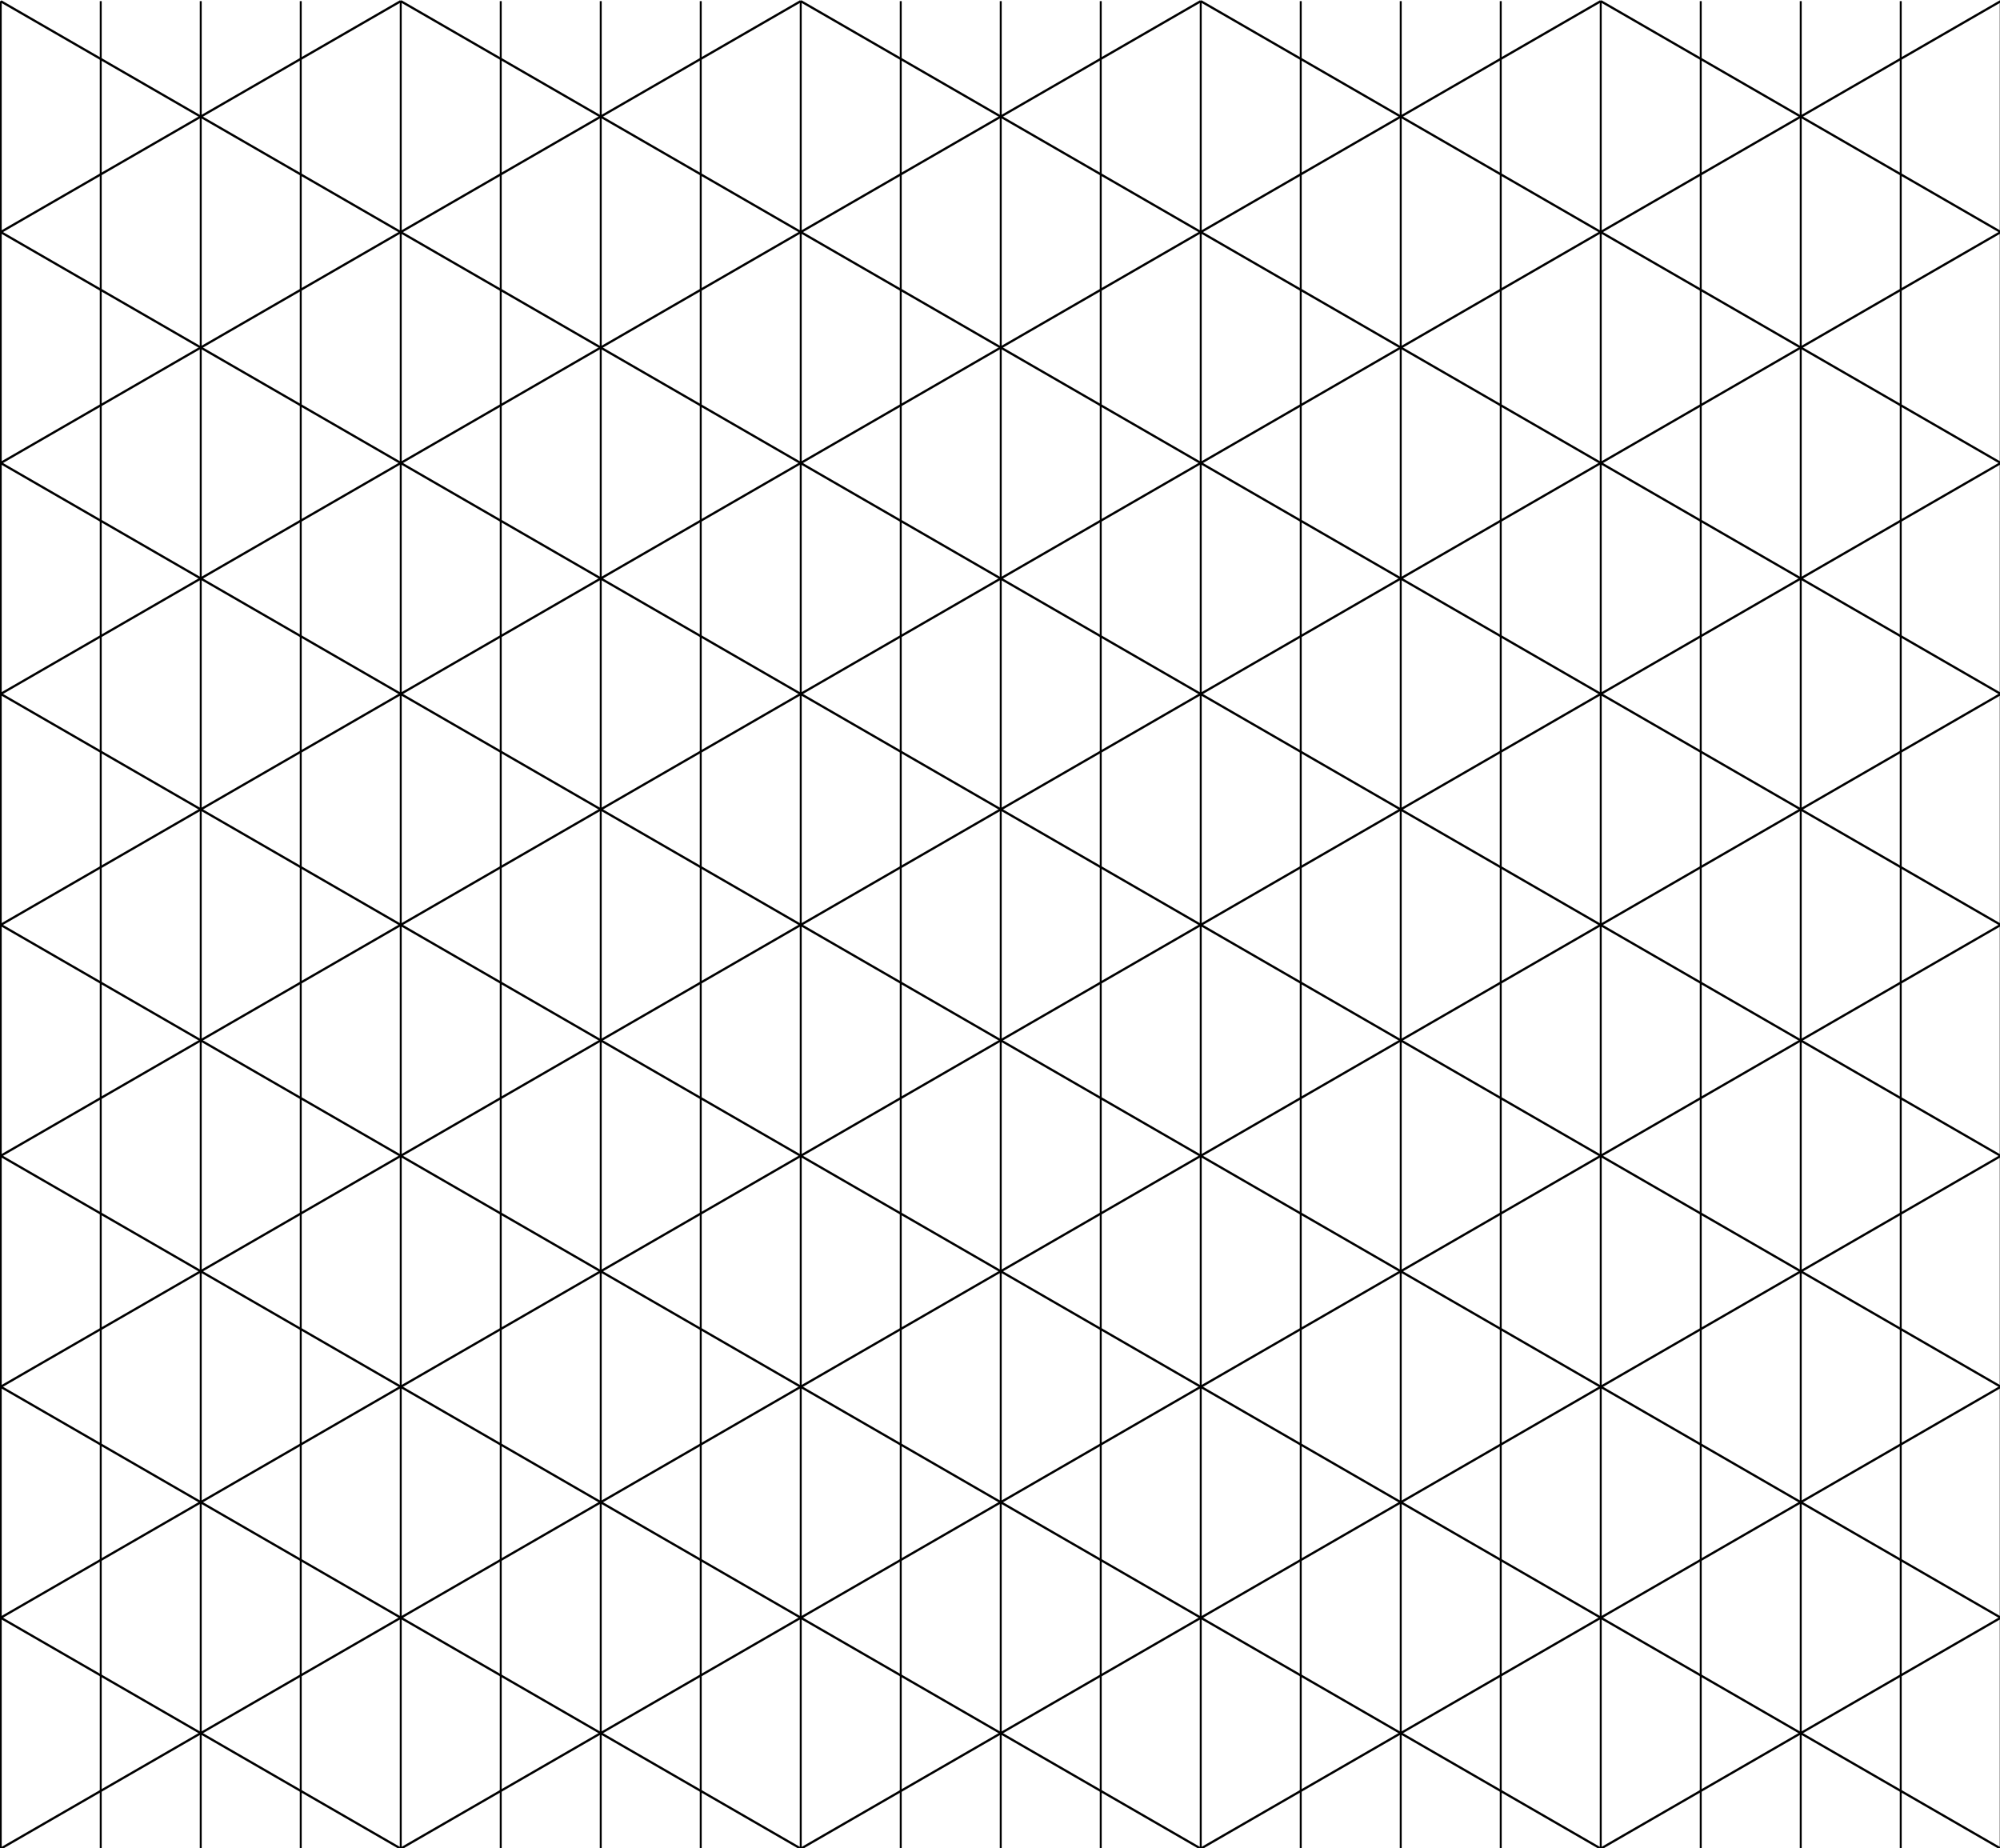
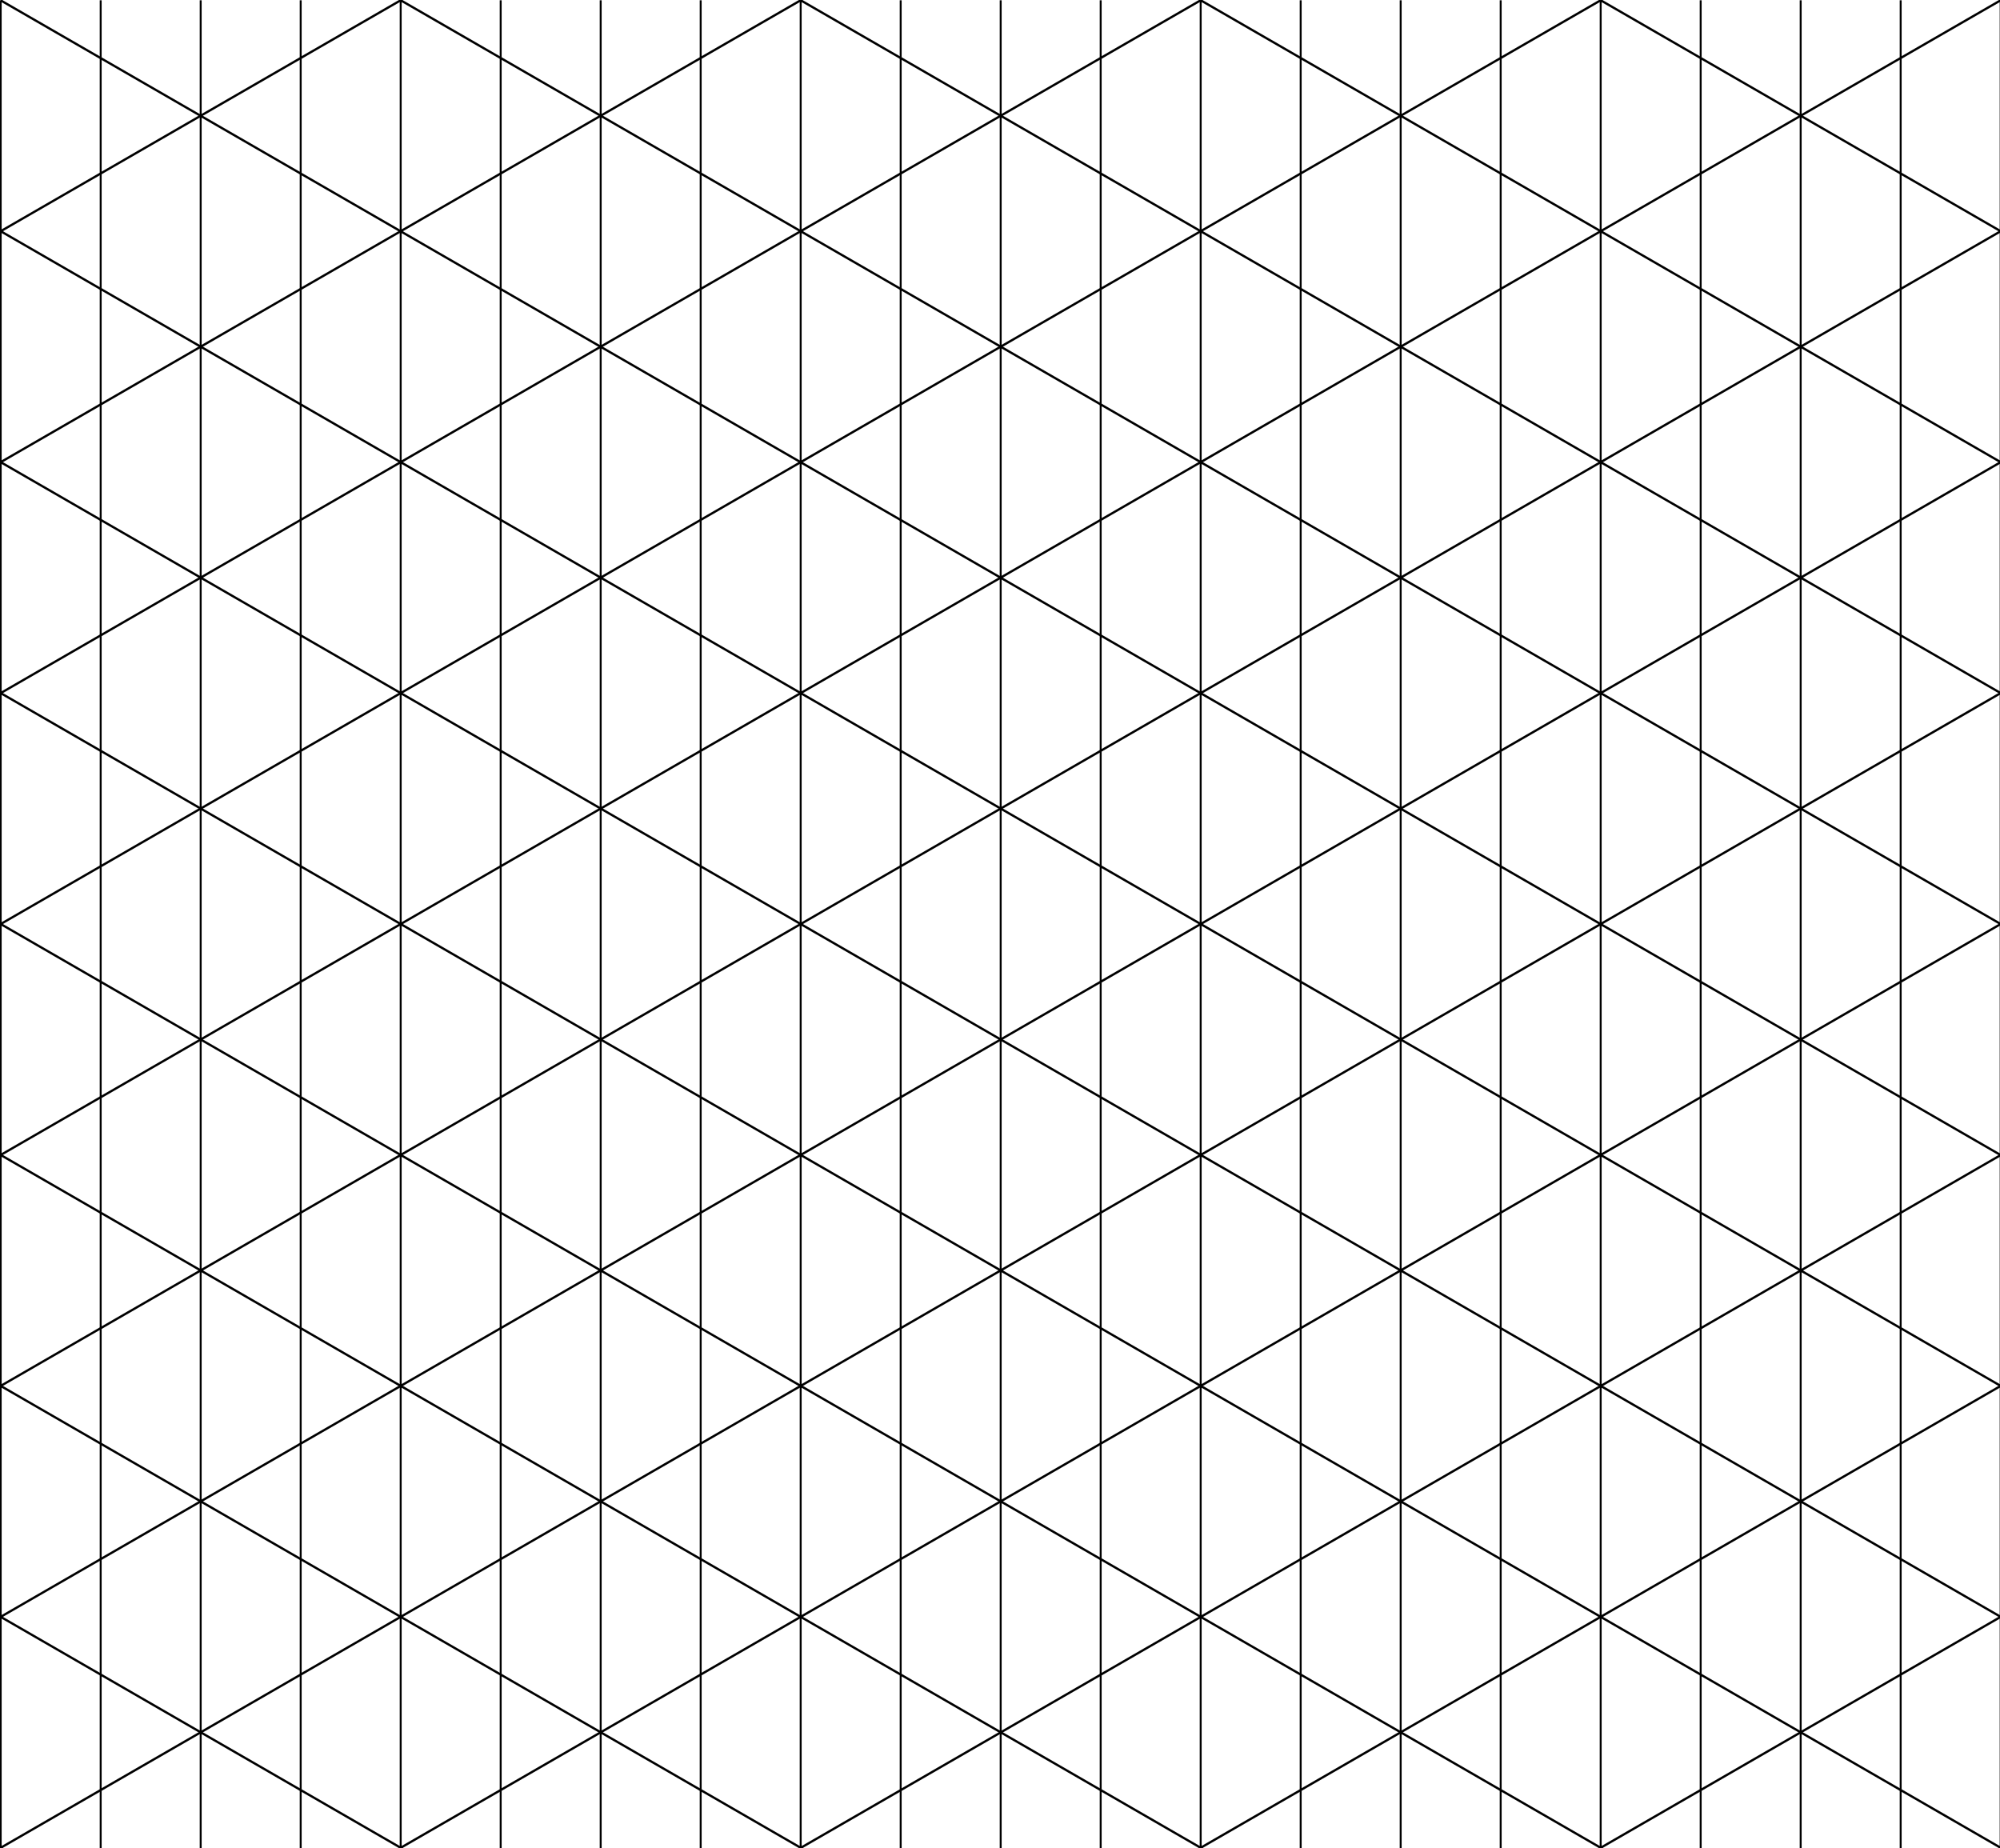
- <svg xmlns="http://www.w3.org/2000/svg" width="1000" height="923.752" viewBox="0 0 132.292 122.205" version="1.1" id="svg8">
+ <svg xmlns="http://www.w3.org/2000/svg" width="500" height="461.87" viewBox="0 0 66.146 61.102" version="1.1" id="svg8">
  <defs id="defs2" />
-   <g id="layer1" transform="translate(0,-52.5906)">
-     <g id="g1110" transform="matrix(0.5,0,0,0.5,-0.01497984,36.45692)" style="stroke:#000000;stroke-opacity:1">
+   <g id="layer1" transform="translate(0,-113.6937)">
+     <g id="g1110" transform="matrix(0.25,0,0,0.25,-0.00941093,105.5987)" style="stroke:#000000;stroke-opacity:1">
      <path id="path815" d="M 26.586,32.417 V 297" style="opacity:1;vector-effect:none;fill:none;fill-opacity:1;fill-rule:evenodd;stroke:#000000;stroke-width:0.256;stroke-linecap:butt;stroke-linejoin:miter;stroke-miterlimit:4;stroke-dasharray:none;stroke-dashoffset:0;stroke-opacity:1" />
      <path id="path815-8" d="M 13.357,32.417 V 297" style="opacity:1;vector-effect:none;fill:none;fill-opacity:1;fill-rule:evenodd;stroke:#000000;stroke-width:0.256;stroke-linecap:butt;stroke-linejoin:miter;stroke-miterlimit:4;stroke-dasharray:none;stroke-dashoffset:0;stroke-opacity:1" />
      <path id="path815-5" d="M 39.816,32.417 V 297" style="fill:none;fill-rule:evenodd;stroke:#000000;stroke-width:0.256;stroke-linecap:butt;stroke-linejoin:miter;stroke-miterlimit:4;stroke-dasharray:none;stroke-opacity:1" />
      <path id="path815-1" d="M 53.045,32.417 V 297" style="fill:none;fill-rule:evenodd;stroke:#000000;stroke-width:0.256;stroke-linecap:butt;stroke-linejoin:miter;stroke-miterlimit:4;stroke-dasharray:none;stroke-opacity:1" />
      <path id="path815-6" d="M 66.274,32.417 V 297" style="fill:none;fill-rule:evenodd;stroke:#000000;stroke-width:0.256;stroke-linecap:butt;stroke-linejoin:miter;stroke-miterlimit:4;stroke-dasharray:none;stroke-opacity:1" />
      <path id="path815-3" d="M 79.503,32.417 V 297" style="fill:none;fill-rule:evenodd;stroke:#000000;stroke-width:0.256;stroke-linecap:butt;stroke-linejoin:miter;stroke-miterlimit:4;stroke-dasharray:none;stroke-opacity:1" />
      <path id="path815-8-9" d="M 0.128,32.417 V 297" style="opacity:1;vector-effect:none;fill:none;fill-opacity:1;fill-rule:evenodd;stroke:#000000;stroke-width:0.256;stroke-linecap:butt;stroke-linejoin:miter;stroke-miterlimit:4;stroke-dasharray:none;stroke-dashoffset:0;stroke-opacity:1" />
      <path id="path815-9" d="M 119.191,32.417 V 297" style="opacity:1;vector-effect:none;fill:none;fill-opacity:1;fill-rule:evenodd;stroke:#000000;stroke-width:0.256;stroke-linecap:butt;stroke-linejoin:miter;stroke-miterlimit:4;stroke-dasharray:none;stroke-dashoffset:0;stroke-opacity:1" />
      <path id="path815-8-2" d="M 105.961,32.417 V 297" style="opacity:1;vector-effect:none;fill:none;fill-opacity:1;fill-rule:evenodd;stroke:#000000;stroke-width:0.256;stroke-linecap:butt;stroke-linejoin:miter;stroke-miterlimit:4;stroke-dasharray:none;stroke-dashoffset:0;stroke-opacity:1" />
      <path id="path815-5-9" d="M 132.42,32.417 V 297" style="fill:none;fill-rule:evenodd;stroke:#000000;stroke-width:0.256;stroke-linecap:butt;stroke-linejoin:miter;stroke-miterlimit:4;stroke-dasharray:none;stroke-opacity:1" />
      <path id="path815-1-1" d="M 145.649,32.417 V 297" style="fill:none;fill-rule:evenodd;stroke:#000000;stroke-width:0.256;stroke-linecap:butt;stroke-linejoin:miter;stroke-miterlimit:4;stroke-dasharray:none;stroke-opacity:1" />
      <path id="path815-6-0" d="M 158.878,32.417 V 297" style="fill:none;fill-rule:evenodd;stroke:#000000;stroke-width:0.256;stroke-linecap:butt;stroke-linejoin:miter;stroke-miterlimit:4;stroke-dasharray:none;stroke-opacity:1" />
      <path id="path815-3-9" d="M 172.107,32.417 V 297" style="fill:none;fill-rule:evenodd;stroke:#000000;stroke-width:0.256;stroke-linecap:butt;stroke-linejoin:miter;stroke-miterlimit:4;stroke-dasharray:none;stroke-opacity:1" />
      <path id="path815-8-9-3" d="M 92.732,32.417 V 297" style="opacity:1;vector-effect:none;fill:none;fill-opacity:1;fill-rule:evenodd;stroke:#000000;stroke-width:0.256;stroke-linecap:butt;stroke-linejoin:miter;stroke-miterlimit:4;stroke-dasharray:none;stroke-dashoffset:0;stroke-opacity:1" />
      <path id="path815-93" d="M 211.795,32.417 V 297" style="opacity:1;vector-effect:none;fill:none;fill-opacity:1;fill-rule:evenodd;stroke:#000000;stroke-width:0.256;stroke-linecap:butt;stroke-linejoin:miter;stroke-miterlimit:4;stroke-dasharray:none;stroke-dashoffset:0;stroke-opacity:1" />
      <path id="path815-8-0" d="M 198.566,32.417 V 297" style="opacity:1;vector-effect:none;fill:none;fill-opacity:1;fill-rule:evenodd;stroke:#000000;stroke-width:0.256;stroke-linecap:butt;stroke-linejoin:miter;stroke-miterlimit:4;stroke-dasharray:none;stroke-dashoffset:0;stroke-opacity:1" />
      <path id="path815-5-5" d="M 225.024,32.417 V 297" style="fill:none;fill-rule:evenodd;stroke:#000000;stroke-width:0.256;stroke-linecap:butt;stroke-linejoin:miter;stroke-miterlimit:4;stroke-dasharray:none;stroke-opacity:1" />
      <path id="path815-1-2" d="M 238.253,32.417 V 297" style="fill:none;fill-rule:evenodd;stroke:#000000;stroke-width:0.256;stroke-linecap:butt;stroke-linejoin:miter;stroke-miterlimit:4;stroke-dasharray:none;stroke-opacity:1" />
      <path id="path815-6-3" d="M 251.482,32.417 V 297" style="fill:none;fill-rule:evenodd;stroke:#000000;stroke-width:0.256;stroke-linecap:butt;stroke-linejoin:miter;stroke-miterlimit:4;stroke-dasharray:none;stroke-opacity:1" />
      <path id="path815-3-8" d="M 264.711,32.417 V 297" style="fill:none;fill-rule:evenodd;stroke:#000000;stroke-width:0.256;stroke-linecap:butt;stroke-linejoin:miter;stroke-miterlimit:4;stroke-dasharray:none;stroke-opacity:1" />
      <path id="path815-8-9-7" d="M 185.336,32.417 V 297" style="opacity:1;vector-effect:none;fill:none;fill-opacity:1;fill-rule:evenodd;stroke:#000000;stroke-width:0.256;stroke-linecap:butt;stroke-linejoin:miter;stroke-miterlimit:4;stroke-dasharray:none;stroke-dashoffset:0;stroke-opacity:1" />
      <path id="path815-8-9-36" d="M 269.318,187.847 0.139,32.436" style="opacity:1;vector-effect:none;fill:none;fill-opacity:1;fill-rule:evenodd;stroke:#000000;stroke-width:0.301;stroke-linecap:butt;stroke-linejoin:miter;stroke-miterlimit:4;stroke-dasharray:none;stroke-dashoffset:0;stroke-opacity:1" />
      <path id="path815-8-9-36-8" d="M 322.224,187.827 53.045,32.417" style="opacity:1;vector-effect:none;fill:none;fill-opacity:1;fill-rule:evenodd;stroke:#000000;stroke-width:0.301;stroke-linecap:butt;stroke-linejoin:miter;stroke-miterlimit:4;stroke-dasharray:none;stroke-dashoffset:0;stroke-opacity:1" />
      <path id="path815-8-9-36-9" d="M 375.14,187.827 105.961,32.417" style="opacity:1;vector-effect:none;fill:none;fill-opacity:1;fill-rule:evenodd;stroke:#000000;stroke-width:0.301;stroke-linecap:butt;stroke-linejoin:miter;stroke-miterlimit:4;stroke-dasharray:none;stroke-dashoffset:0;stroke-opacity:1" />
      <path id="path815-8-9-36-88" d="M 428.057,187.827 158.878,32.417" style="opacity:1;vector-effect:none;fill:none;fill-opacity:1;fill-rule:evenodd;stroke:#000000;stroke-width:0.301;stroke-linecap:butt;stroke-linejoin:miter;stroke-miterlimit:4;stroke-dasharray:none;stroke-dashoffset:0;stroke-opacity:1" />
      <path id="path815-8-9-36-5" d="M 480.974,187.827 211.795,32.417" style="opacity:1;vector-effect:none;fill:none;fill-opacity:1;fill-rule:evenodd;stroke:#000000;stroke-width:0.301;stroke-linecap:butt;stroke-linejoin:miter;stroke-miterlimit:4;stroke-dasharray:none;stroke-dashoffset:0;stroke-opacity:1" />
      <path id="path815-8-9-36-93" d="M -4.467,187.827 264.711,32.417" style="opacity:1;vector-effect:none;fill:none;fill-opacity:1;fill-rule:evenodd;stroke:#000000;stroke-width:0.301;stroke-linecap:butt;stroke-linejoin:miter;stroke-miterlimit:4;stroke-dasharray:none;stroke-dashoffset:0;stroke-opacity:1" />
      <path id="path815-8-9-36-93-9" d="M -57.384,187.827 211.795,32.417" style="opacity:1;vector-effect:none;fill:none;fill-opacity:1;fill-rule:evenodd;stroke:#000000;stroke-width:0.301;stroke-linecap:butt;stroke-linejoin:miter;stroke-miterlimit:4;stroke-dasharray:none;stroke-dashoffset:0;stroke-opacity:1" />
      <path id="path815-8-9-36-93-93" d="M -110.301,187.827 158.878,32.417" style="opacity:1;vector-effect:none;fill:none;fill-opacity:1;fill-rule:evenodd;stroke:#000000;stroke-width:0.301;stroke-linecap:butt;stroke-linejoin:miter;stroke-miterlimit:4;stroke-dasharray:none;stroke-dashoffset:0;stroke-opacity:1" />
      <path id="path815-8-9-36-93-5" d="M -163.217,187.827 105.961,32.417" style="opacity:1;vector-effect:none;fill:none;fill-opacity:1;fill-rule:evenodd;stroke:#000000;stroke-width:0.301;stroke-linecap:butt;stroke-linejoin:miter;stroke-miterlimit:4;stroke-dasharray:none;stroke-dashoffset:0;stroke-opacity:1" />
      <path id="path815-8-9-36-93-95" d="M -216.134,187.827 53.045,32.417" style="opacity:1;vector-effect:none;fill:none;fill-opacity:1;fill-rule:evenodd;stroke:#000000;stroke-width:0.301;stroke-linecap:butt;stroke-linejoin:miter;stroke-miterlimit:4;stroke-dasharray:none;stroke-dashoffset:0;stroke-opacity:1" />
      <path id="path815-8-9-36-93-3" d="M -4.467,218.379 264.711,62.968" style="opacity:1;vector-effect:none;fill:none;fill-opacity:1;fill-rule:evenodd;stroke:#000000;stroke-width:0.301;stroke-linecap:butt;stroke-linejoin:miter;stroke-miterlimit:4;stroke-dasharray:none;stroke-dashoffset:0;stroke-opacity:1" />
      <path id="path815-8-9-36-93-6" d="M -4.467,248.93 264.711,93.52" style="opacity:1;vector-effect:none;fill:none;fill-opacity:1;fill-rule:evenodd;stroke:#000000;stroke-width:0.301;stroke-linecap:butt;stroke-linejoin:miter;stroke-miterlimit:4;stroke-dasharray:none;stroke-dashoffset:0;stroke-opacity:1" />
      <path id="path815-8-9-36-93-8" d="M -4.467,279.482 264.711,124.071" style="opacity:1;vector-effect:none;fill:none;fill-opacity:1;fill-rule:evenodd;stroke:#000000;stroke-width:0.301;stroke-linecap:butt;stroke-linejoin:miter;stroke-miterlimit:4;stroke-dasharray:none;stroke-dashoffset:0;stroke-opacity:1" />
      <path id="path815-8-9-36-93-57" d="M -4.467,310.033 264.711,154.622" style="opacity:1;vector-effect:none;fill:none;fill-opacity:1;fill-rule:evenodd;stroke:#000000;stroke-width:0.301;stroke-linecap:butt;stroke-linejoin:miter;stroke-miterlimit:4;stroke-dasharray:none;stroke-dashoffset:0;stroke-opacity:1" />
      <path id="path815-8-9-36-93-1" d="M -4.467,340.597 264.711,185.187" style="opacity:1;vector-effect:none;fill:none;fill-opacity:1;fill-rule:evenodd;stroke:#000000;stroke-width:0.301;stroke-linecap:butt;stroke-linejoin:miter;stroke-miterlimit:4;stroke-dasharray:none;stroke-dashoffset:0;stroke-opacity:1" />
      <path id="path815-8-9-36-0" d="M 269.307,218.379 0.128,62.968" style="opacity:1;vector-effect:none;fill:none;fill-opacity:1;fill-rule:evenodd;stroke:#000000;stroke-width:0.301;stroke-linecap:butt;stroke-linejoin:miter;stroke-miterlimit:4;stroke-dasharray:none;stroke-dashoffset:0;stroke-opacity:1" />
      <path id="path815-8-9-36-6" d="M 269.307,248.93 0.128,93.52" style="opacity:1;vector-effect:none;fill:none;fill-opacity:1;fill-rule:evenodd;stroke:#000000;stroke-width:0.301;stroke-linecap:butt;stroke-linejoin:miter;stroke-miterlimit:4;stroke-dasharray:none;stroke-dashoffset:0;stroke-opacity:1" />
      <path id="path815-8-9-36-03" d="M 269.307,279.482 0.128,124.071" style="opacity:1;vector-effect:none;fill:none;fill-opacity:1;fill-rule:evenodd;stroke:#000000;stroke-width:0.301;stroke-linecap:butt;stroke-linejoin:miter;stroke-miterlimit:4;stroke-dasharray:none;stroke-dashoffset:0;stroke-opacity:1" />
      <path id="path815-8-9-36-3" d="M 269.307,310.033 0.128,154.622" style="opacity:1;vector-effect:none;fill:none;fill-opacity:1;fill-rule:evenodd;stroke:#000000;stroke-width:0.301;stroke-linecap:butt;stroke-linejoin:miter;stroke-miterlimit:4;stroke-dasharray:none;stroke-dashoffset:0;stroke-opacity:1" />
      <path id="path815-8-9-36-50" d="M 269.307,340.584 0.128,185.174" style="opacity:1;vector-effect:none;fill:none;fill-opacity:1;fill-rule:evenodd;stroke:#000000;stroke-width:0.301;stroke-linecap:butt;stroke-linejoin:miter;stroke-miterlimit:4;stroke-dasharray:none;stroke-dashoffset:0;stroke-opacity:1" />
      <path id="path815-8-9-36-2" d="M 269.307,371.136 0.128,215.725" style="opacity:1;vector-effect:none;fill:none;fill-opacity:1;fill-rule:evenodd;stroke:#000000;stroke-width:0.301;stroke-linecap:butt;stroke-linejoin:miter;stroke-miterlimit:4;stroke-dasharray:none;stroke-dashoffset:0;stroke-opacity:1" />
      <path id="path815-8-9-36-32" d="M 269.307,401.687 0.128,246.277" style="opacity:1;vector-effect:none;fill:none;fill-opacity:1;fill-rule:evenodd;stroke:#000000;stroke-width:0.301;stroke-linecap:butt;stroke-linejoin:miter;stroke-miterlimit:4;stroke-dasharray:none;stroke-dashoffset:0;stroke-opacity:1" />
      <path id="path815-8-9-36-7" d="M 269.307,432.239 0.128,276.828" style="opacity:1;vector-effect:none;fill:none;fill-opacity:1;fill-rule:evenodd;stroke:#000000;stroke-width:0.301;stroke-linecap:butt;stroke-linejoin:miter;stroke-miterlimit:4;stroke-dasharray:none;stroke-dashoffset:0;stroke-opacity:1" />
      <path id="path815-8-9-36-93-1-1" d="M -4.467,371.136 264.711,215.725" style="opacity:1;vector-effect:none;fill:none;fill-opacity:1;fill-rule:evenodd;stroke:#000000;stroke-width:0.301;stroke-linecap:butt;stroke-linejoin:miter;stroke-miterlimit:4;stroke-dasharray:none;stroke-dashoffset:0;stroke-opacity:1" />
      <path id="path815-8-9-36-93-1-0" d="M -4.467,401.687 264.711,246.277" style="opacity:1;vector-effect:none;fill:none;fill-opacity:1;fill-rule:evenodd;stroke:#000000;stroke-width:0.301;stroke-linecap:butt;stroke-linejoin:miter;stroke-miterlimit:4;stroke-dasharray:none;stroke-dashoffset:0;stroke-opacity:1" />
      <path id="path815-8-9-36-93-1-09" d="M -4.467,432.239 264.711,276.828" style="opacity:1;vector-effect:none;fill:none;fill-opacity:1;fill-rule:evenodd;stroke:#000000;stroke-width:0.301;stroke-linecap:butt;stroke-linejoin:miter;stroke-miterlimit:4;stroke-dasharray:none;stroke-dashoffset:0;stroke-opacity:1" />
    </g>
  </g>
</svg>
